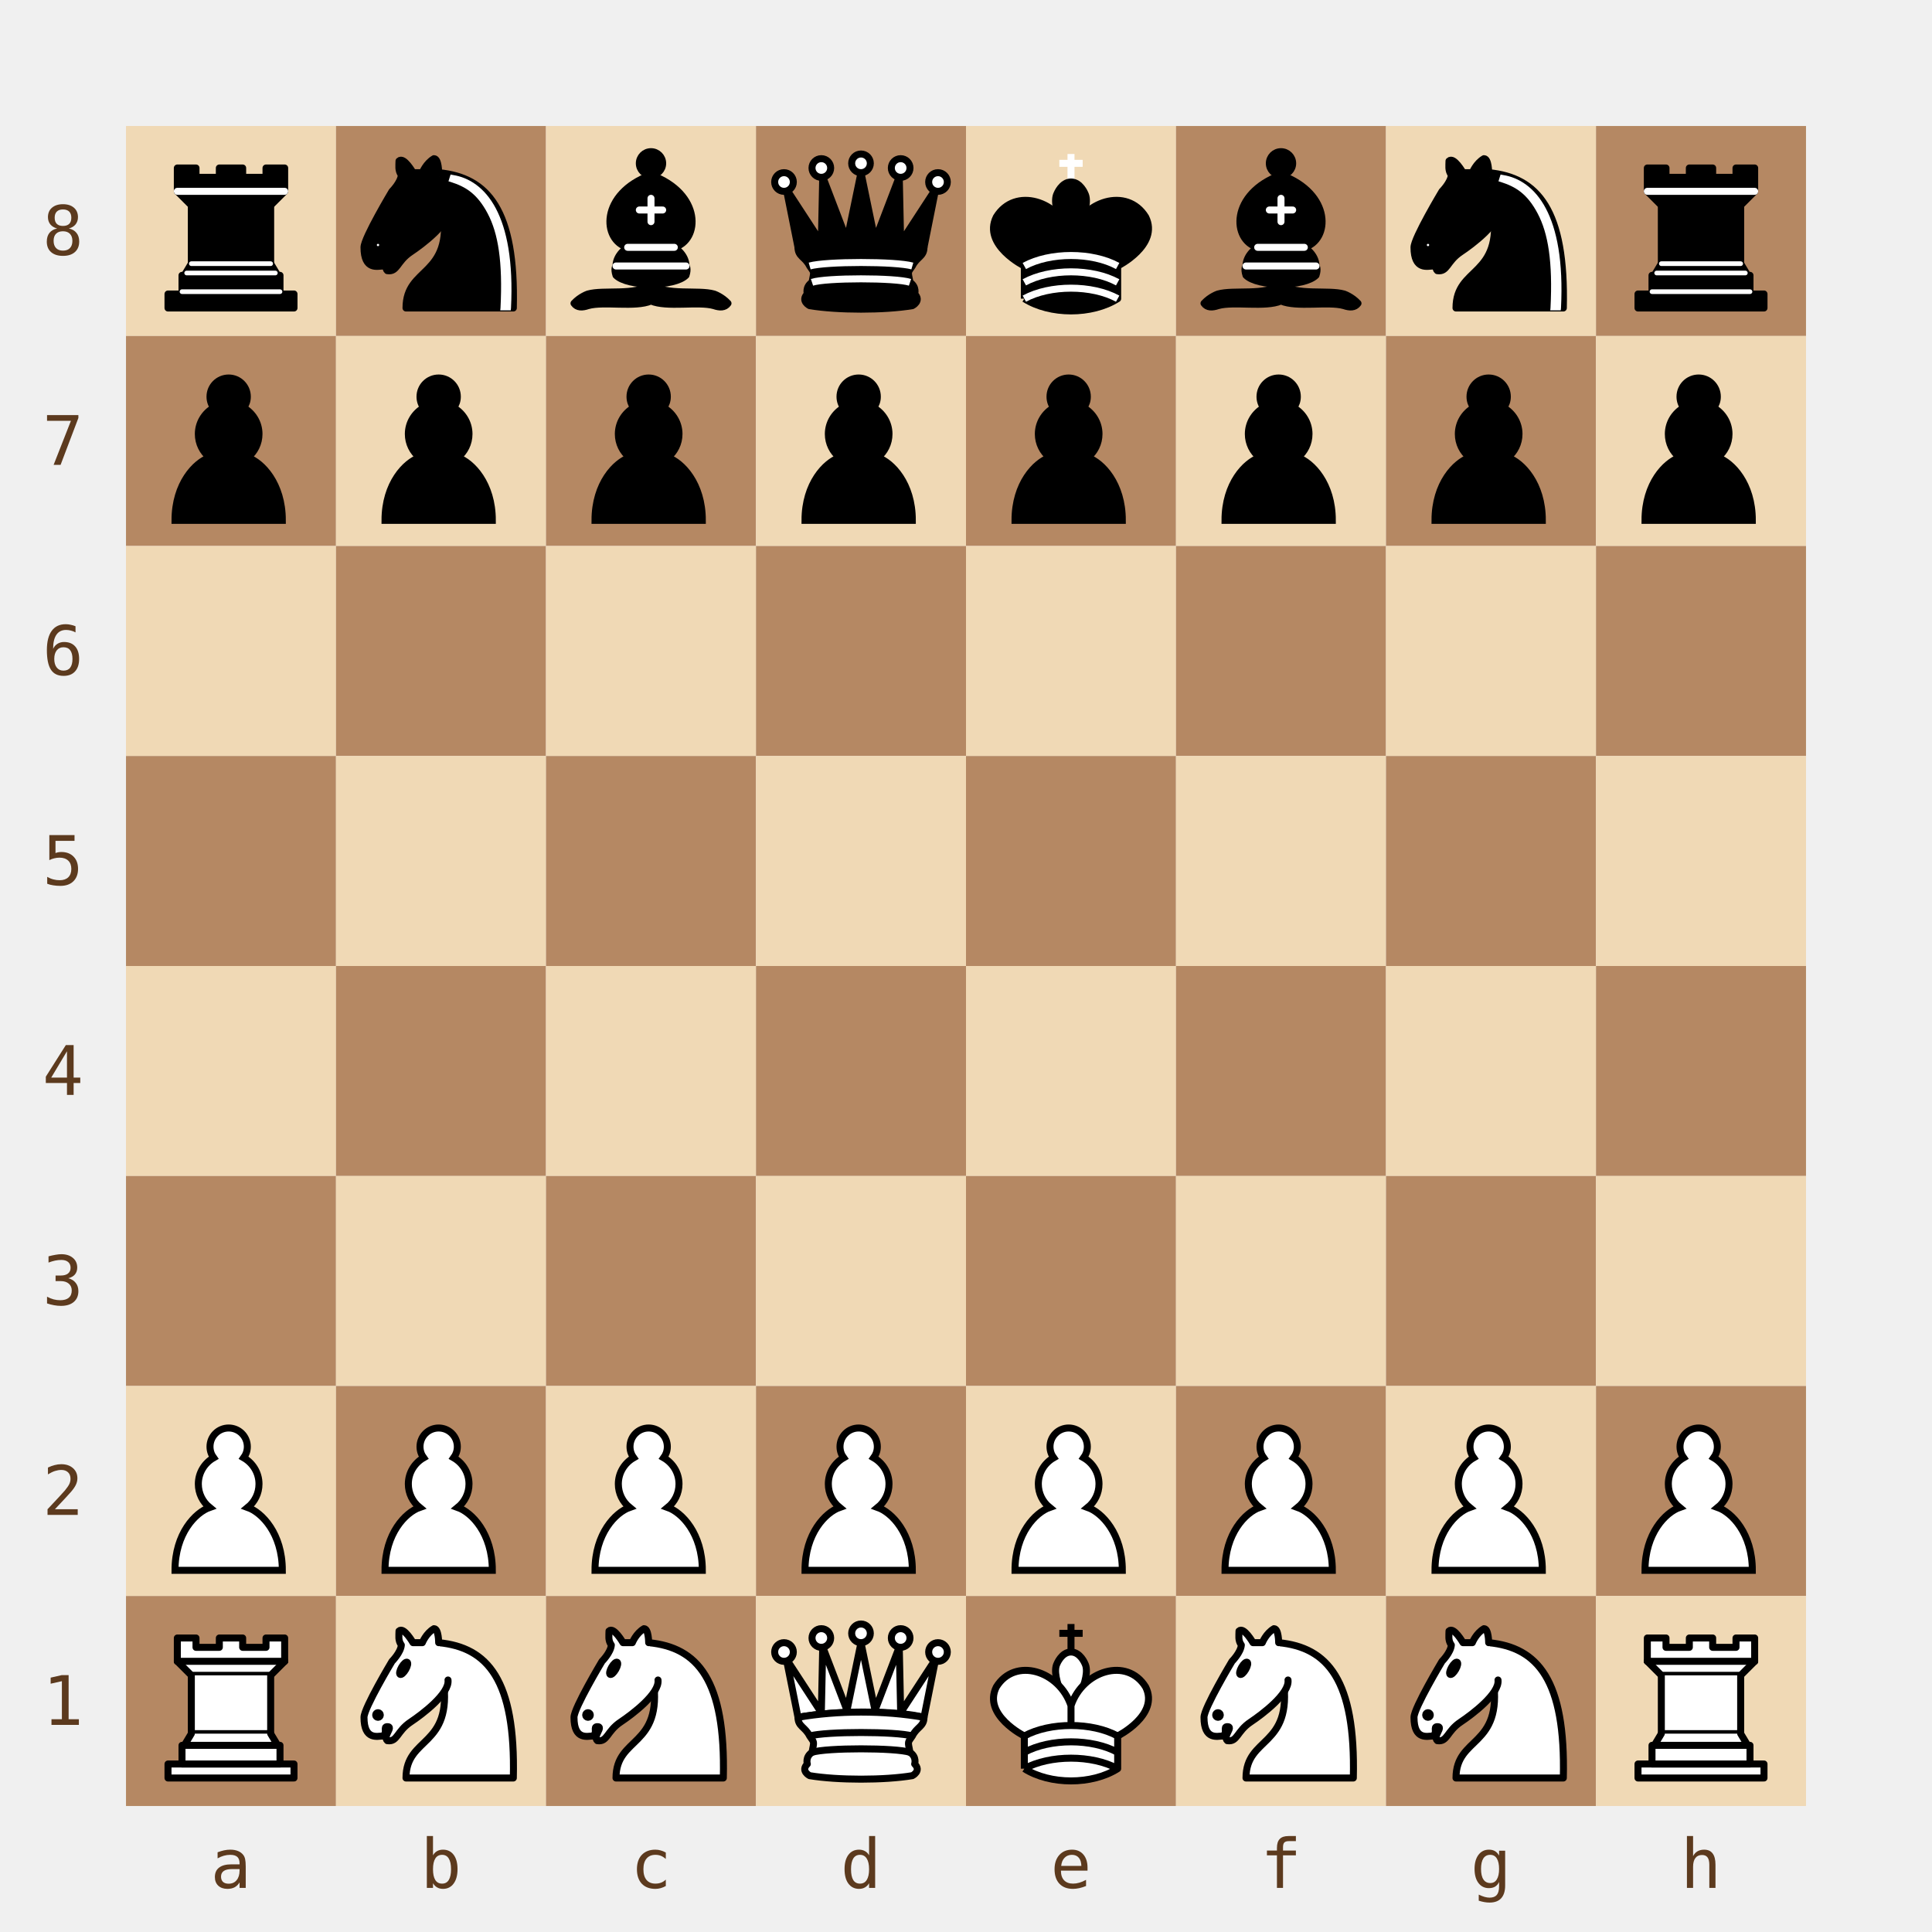
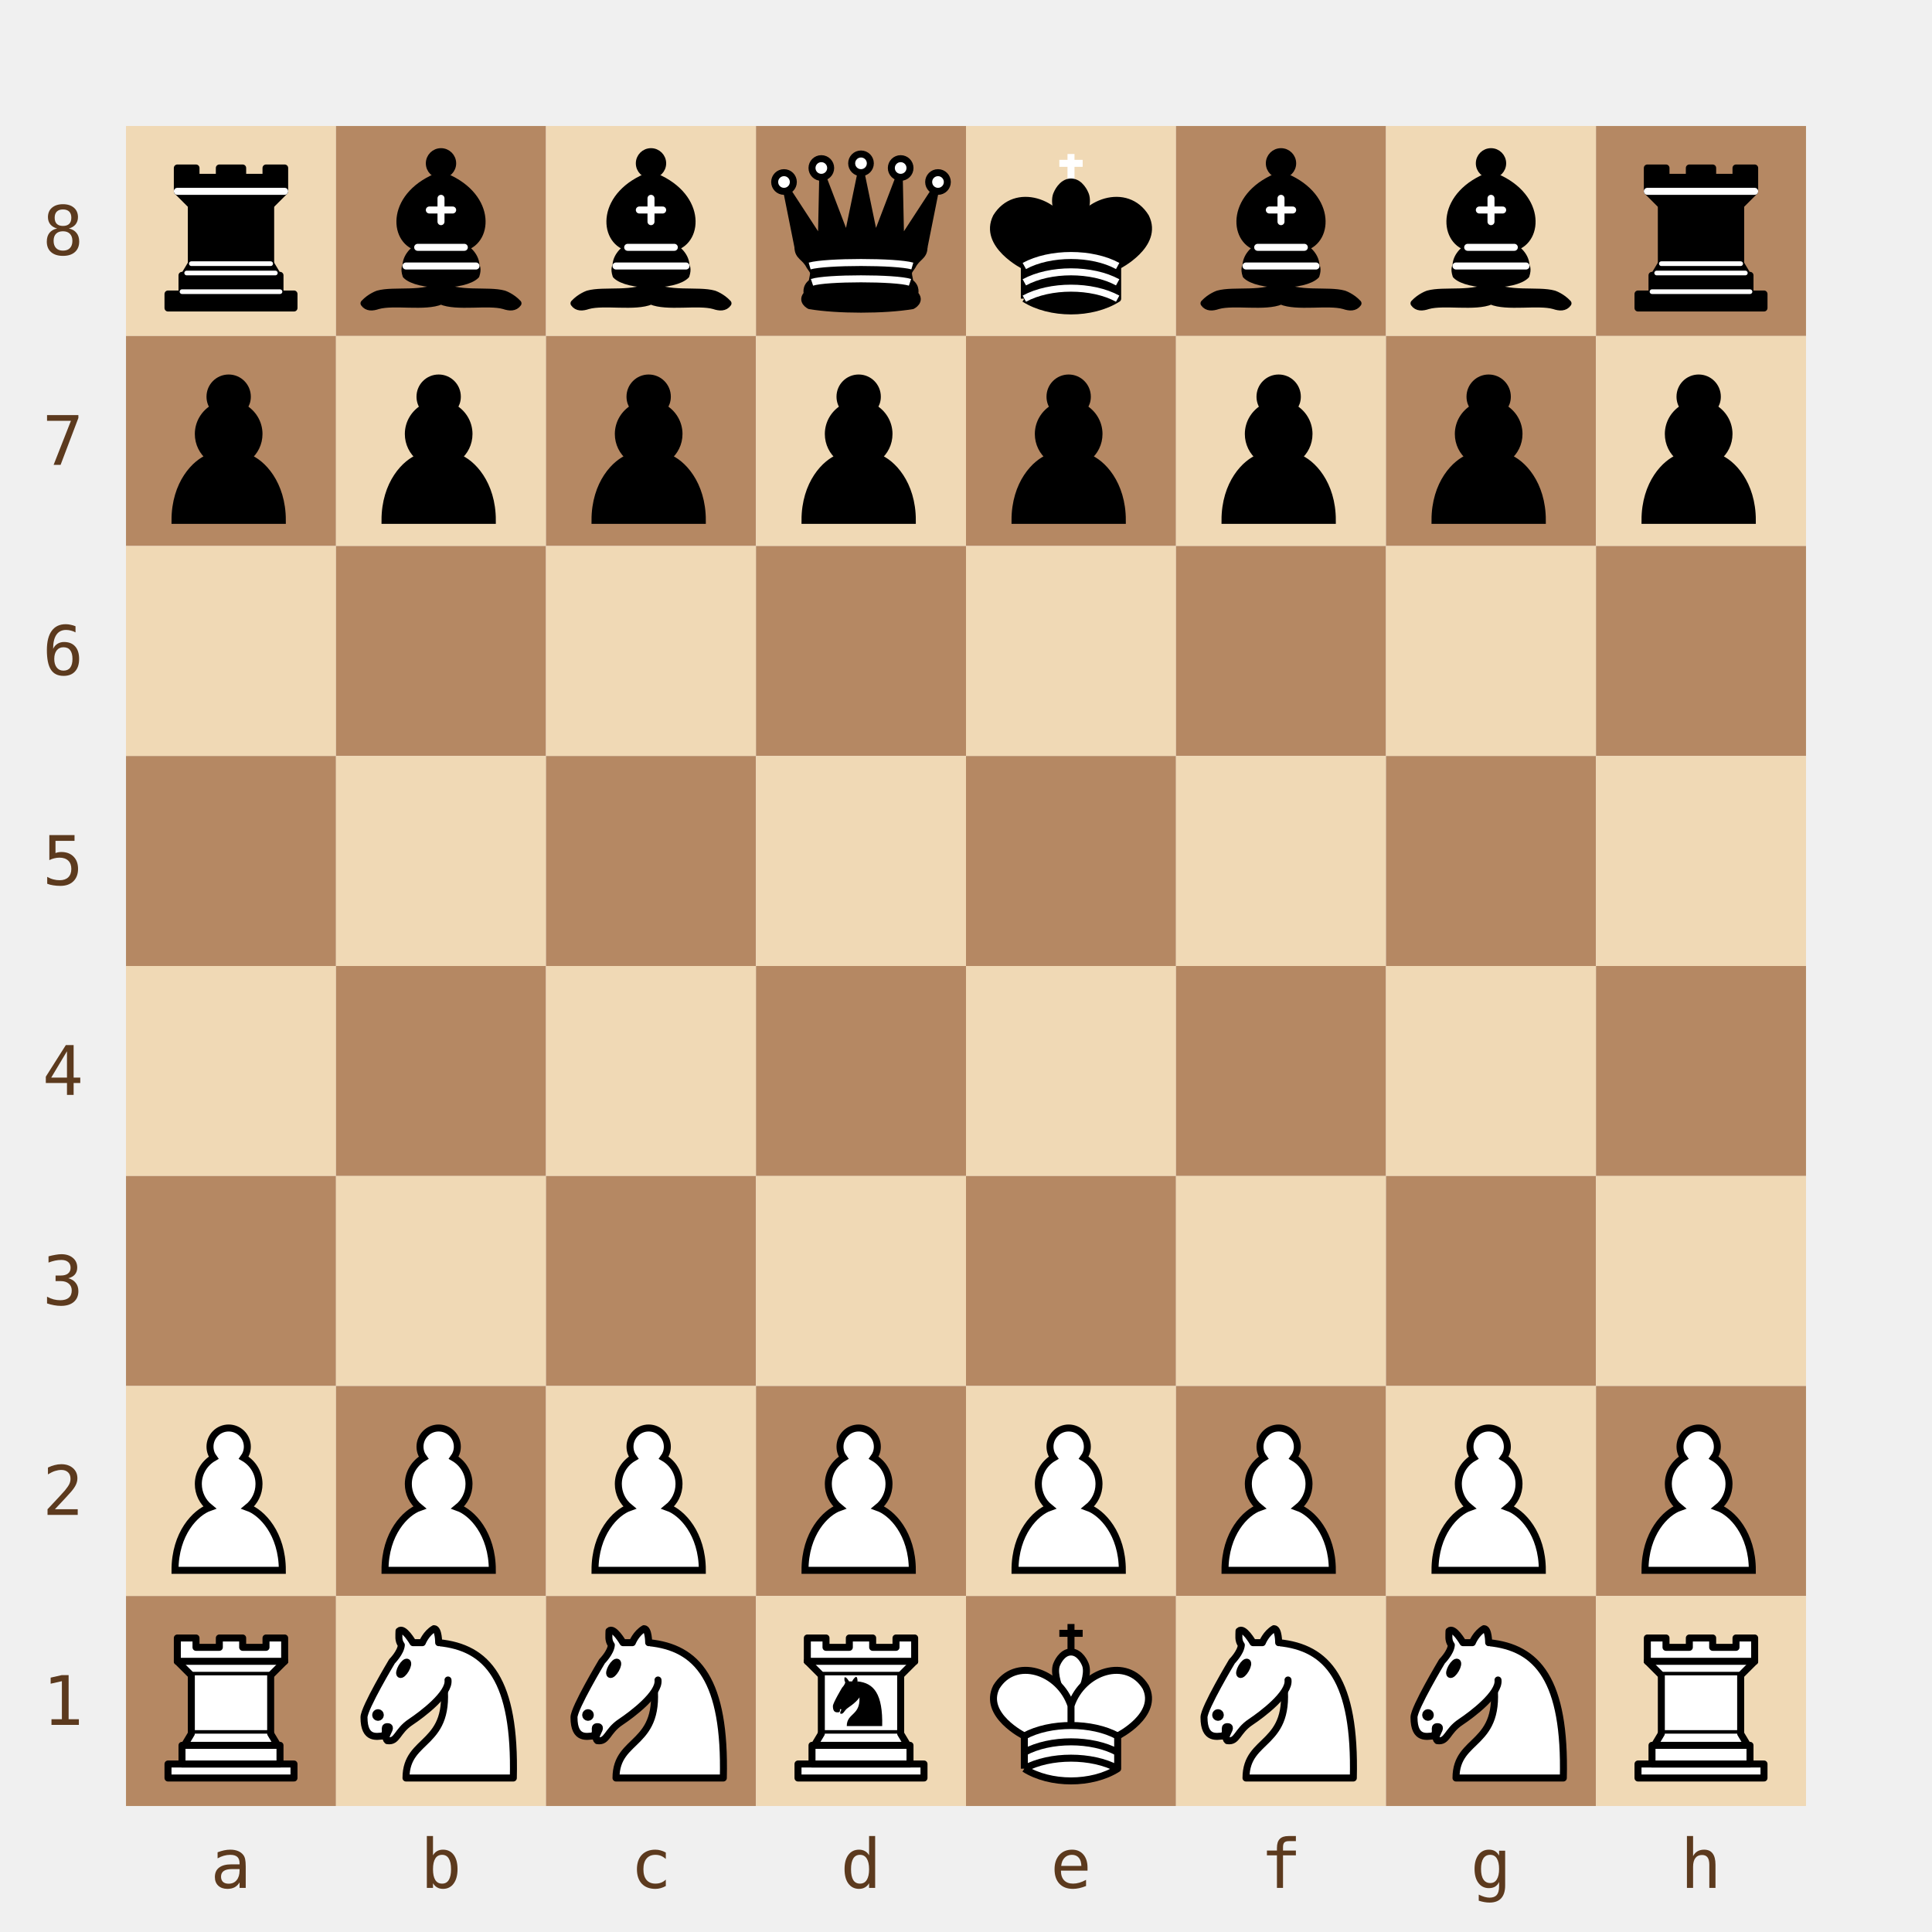
<svg xmlns="http://www.w3.org/2000/svg" viewBox="0 0 368 368" width="368" height="368">
  <defs>
    <symbol id="piece-mce-chess-bR" viewBox="0 0 45 45">
      <g style="fill:#000;stroke:#000;stroke-width:1.5;stroke-linecap:round;stroke-linejoin:round">
        <path d="M 9,39 L 36,39 L 36,36 L 9,36 L 9,39 z" />
        <path d="M 12,36 L 12,32 L 33,32 L 33,36 L 12,36 z" />
        <path d="M 11,14 L 11,9 L 15,9 L 15,11 L 20,11 L 20,9 L 25,9 L 25,11 L 30,11 L 30,9 L 34,9 L 34,14" />
        <path d="M 34,14 L 31,17 L 14,17 L 11,14" />
        <path d="M 31,17 L 31,29.5 L 14,29.5 L 14,17" />
        <path d="M 31,29.5 L 32.5,32 L 12.5,32 L 14,29.5" />
        <path d="M 11,14 L 34,14" style="fill:none;stroke:#fff;stroke-linejoin:miter" />
        <path d="M 12,35.5 L 33,35.5" style="fill:none;stroke:#fff;stroke-width:1" />
        <path d="M 13,31.5 L 32,31.5" style="fill:none;stroke:#fff;stroke-width:1" />
        <path d="M 14,29.5 L 31,29.5" style="fill:none;stroke:#fff;stroke-width:1" />
      </g>
    </symbol>
-     <symbol id="piece-mce-chess-bN" viewBox="0 0 45 45">
-       <g style="fill:none;stroke:#000;stroke-width:1.5;stroke-linecap:round;stroke-linejoin:round">
-         <path d="M 22,10 C 32.5,11 38.5,18 38,39 L 15,39 C 15,30 25,32.5 23,18" style="fill:#000" />
-         <path d="M 24,18 C 24.38,20.91 18.45,25.37 16,27 C 13,29 13.18,31.34 11,31 C 9.958,30.06 12.41,27.96 11,28 C 10,28 11.19,29.23 10,30 C 9,30 5.997,31 6,26 C 6,24 12,14 12,14 C 12,14 13.89,12.1 14,10.5 C 13.27,9.506 13.5,8.5 13.5,7.5 C 14.5,6.5 16.5,10 16.5,10 L 18.5,10 C 18.5,10 19.28,8.008 21,7 C 22,7 22,10 22,10" style="fill:#000" />
-         <path d="M 9.5,25.5 A 0.5,0.5 0 1 1 8.5,25.5 A 0.5,0.5 0 1 1 9.5,25.5 z" style="fill:#fff" />
-         <path d="M 15,15.5 A 0.5,1.5 0 1 1 14,15.5 A 0.5,1.5 0 1 1 15,15.5 z" transform="matrix(0.866,0.5,-0.5,0.866,9.693,-5.173)" style="fill:#fff" />
-         <path d="M 24.55,10.4 L 24.1,11.85 L 24.6,12 C 27.75,13 30.25,14.49 32.5,18.75 C 34.75,23.01 35.75,29.06 35.25,39 L 35.2,39.5 L 37.45,39.5 L 37.5,39 C 38,28.94 36.62,22.15 34.25,17.66 C 31.88,13.17 28.46,11.02 25.06,10.5 L 24.55,10.4 z" style="fill:#fff;stroke:none" />
-       </g>
-     </symbol>
    <symbol id="piece-mce-chess-bB" viewBox="0 0 45 45">
      <g style="fill:none;stroke:#000;stroke-width:1.5;stroke-linecap:round;stroke-linejoin:round">
        <g style="fill:#000;stroke-linecap:butt">
          <path d="M 9,36 C 12.39,35.03 19.11,36.43 22.5,34 C 25.89,36.43 32.61,35.03 36,36 C 36,36 37.65,36.54 39,38 C 38.32,38.97 37.2,38.91 36,38.5 C 32.61,37.53 25.89,38.96 22.5,37.5 C 19.11,38.96 12.39,37.53 9,38.5 C 7.8,38.91 6.68,38.97 6,38 C 7.35,36.54 9,36 9,36 z" />
          <path d="M 15,32 C 17.5,34.5 27.5,34.5 30,32 C 30.5,30.5 30,30 30,30 C 30,27.5 27.5,26 27.5,26 C 33,24.5 33.5,14.5 22.5,10.5 C 11.5,14.5 12,24.5 17.5,26 C 17.5,26 15,27.5 15,30 C 15,30 14.5,30.5 15,32 z" />
          <path d="M 25,8 A 2.5,2.5 0 1 1 20,8 A 2.5,2.5 0 1 1 25,8 z" />
        </g>
        <path d="M 17.5,26 L 27.5,26 M 15,30 L 30,30 M 22.5,15.5 L 22.5,20.5 M 20,18 L 25,18" style="fill:none;stroke:#fff;stroke-linejoin:miter" />
      </g>
    </symbol>
    <symbol id="piece-mce-chess-bQ" viewBox="0 0 45 45">
      <g style="fill:#000;stroke:#000;stroke-width:1.5;stroke-linejoin:round">
        <path d="M 9,26 C 17.5,24.5 30,24.5 36,26 L 38.5,13.5 L 31,25 L 30.7,10.9 L 25.5,24.5 L 22.5,10 L 19.5,24.5 L 14.3,10.9 L 14,25 L 6.5,13.5 L 9,26 z" />
        <path d="M 9,26 C 9,28 10.5,28 11.5,30 C 12.5,31.5 12.5,31 12,33.5 C 10.5,34.5 11,36 11,36 C 9.5,37.5 11.5,38.5 11.5,38.5 C 17.5,39.5 27.5,39.5 33.5,38.5 C 33.5,38.5 35.5,37.5 34,36 C 34,36 34.5,34.5 33,33.5 C 32.5,31 32.5,31.5 33.5,30 C 34.5,28 36,28 36,26 C 27.5,24.5 17.5,24.5 9,26 z" />
        <path d="M 11.5,30 C 15,29 30,29 33.5,30" style="fill:none;stroke:#fff" />
        <path d="M 12,33.5 C 15,32.5 30,32.5 33,33.5" style="fill:none;stroke:#fff" />
        <circle cx="6" cy="12" r="2" style="fill:#fff" />
        <circle cx="14" cy="9" r="2" style="fill:#fff" />
        <circle cx="22.5" cy="8" r="2" style="fill:#fff" />
        <circle cx="31" cy="9" r="2" style="fill:#fff" />
        <circle cx="39" cy="12" r="2" style="fill:#fff" />
      </g>
    </symbol>
    <symbol id="piece-mce-chess-bK" viewBox="0 0 45 45">
      <g style="fill:#000;stroke:#000;stroke-width:1.5;stroke-linejoin:round">
        <path d="M 22.5,11.63 L 22.5,6" style="fill:none;stroke:#fff;stroke-linejoin:miter" />
        <path d="M 20,8 L 25,8" style="fill:none;stroke:#fff;stroke-linejoin:miter" />
        <path d="M 22.5,25 C 22.5,25 27,17.5 25.5,14.5 C 25.5,14.5 24.5,12 22.5,12 C 20.5,12 19.5,14.5 19.5,14.5 C 18,17.5 22.5,25 22.5,25" />
        <path d="M 12.5,37 C 18,40.5 27,40.5 32.5,37 L 32.5,30 C 32.5,30 41.5,25.5 38.5,19.5 C 34.5,13 25,16 22.5,23.5 L 22.5,27 L 22.5,23.5 C 20,16 10.5,13 6.5,19.5 C 3.5,25.5 12.5,30 12.5,30 L 12.5,37" />
        <path d="M 12.5,30 C 18,27 27,27 32.5,30" style="fill:none;stroke:#fff" />
        <path d="M 12.5,33.5 C 18,30.5 27,30.5 32.5,33.5" style="fill:none;stroke:#fff" />
        <path d="M 12.5,37 C 18,34 27,34 32.5,37" style="fill:none;stroke:#fff" />
      </g>
    </symbol>
    <symbol id="piece-mce-chess-bP" viewBox="0 0 45 45">
      <path d="M 22,9 C 19.79,9 18,10.79 18,13 C 18,13.89 18.29,14.71 18.78,15.38 C 16.83,16.5 15.5,18.59 15.5,21 C 15.5,23.03 16.44,24.84 17.91,26.03 C 14.91,27.09 10.5,31.58 10.5,39.5 L 33.5,39.5 C 33.5,31.58 29.09,27.09 26.09,26.03 C 27.56,24.84 28.5,23.03 28.5,21 C 28.5,18.59 27.17,16.5 25.22,15.38 C 25.71,14.71 26,13.89 26,13 C 26,10.79 24.21,9 22,9 z" style="fill:#000;stroke:#000;stroke-width:1.5;stroke-linecap:round" />
    </symbol>
    <symbol id="piece-mce-chess-wP" viewBox="0 0 45 45">
      <path d="M 22,9 C 19.79,9 18,10.79 18,13 C 18,13.89 18.29,14.71 18.78,15.38 C 16.83,16.5 15.5,18.59 15.5,21 C 15.5,23.03 16.44,24.84 17.91,26.03 C 14.91,27.09 10.5,31.58 10.5,39.5 L 33.5,39.5 C 33.5,31.58 29.09,27.09 26.09,26.03 C 27.56,24.84 28.5,23.03 28.5,21 C 28.5,18.59 27.17,16.5 25.22,15.38 C 25.71,14.71 26,13.89 26,13 C 26,10.79 24.21,9 22,9 z" style="fill:#fff;stroke:#000;stroke-width:1.5;stroke-linecap:round" />
    </symbol>
    <symbol id="piece-mce-chess-wR" viewBox="0 0 45 45">
      <g style="fill:#fff;stroke:#000;stroke-width:1.5;stroke-linecap:round;stroke-linejoin:round">
        <path d="M 9,39 L 36,39 L 36,36 L 9,36 L 9,39 z" />
        <path d="M 12,36 L 12,32 L 33,32 L 33,36 L 12,36 z" />
        <path d="M 11,14 L 11,9 L 15,9 L 15,11 L 20,11 L 20,9 L 25,9 L 25,11 L 30,11 L 30,9 L 34,9 L 34,14" />
        <path d="M 34,14 L 31,17 L 14,17 L 11,14" />
        <path d="M 31,17 L 31,29.5 L 14,29.5 L 14,17" />
        <path d="M 31,29.5 L 32.5,32 L 12.5,32 L 14,29.5" />
        <path d="M 11,14 L 34,14" style="fill:none" />
      </g>
    </symbol>
    <symbol id="piece-mce-chess-wN" viewBox="0 0 45 45">
      <g style="fill:none;stroke:#000;stroke-width:1.5;stroke-linecap:round;stroke-linejoin:round">
        <path d="M 22,10 C 32.5,11 38.5,18 38,39 L 15,39 C 15,30 25,32.5 23,18" style="fill:#fff" />
        <path d="M 24,18 C 24.38,20.91 18.45,25.37 16,27 C 13,29 13.18,31.34 11,31 C 9.958,30.06 12.41,27.96 11,28 C 10,28 11.19,29.23 10,30 C 9,30 5.997,31 6,26 C 6,24 12,14 12,14 C 12,14 13.89,12.1 14,10.5 C 13.27,9.506 13.5,8.5 13.5,7.5 C 14.5,6.5 16.5,10 16.5,10 L 18.5,10 C 18.5,10 19.28,8.008 21,7 C 22,7 22,10 22,10" style="fill:#fff" />
        <path d="M 9.5,25.5 A 0.5,0.5 0 1 1 8.5,25.5 A 0.5,0.5 0 1 1 9.5,25.5 z" style="fill:#000" />
        <path d="M 15,15.5 A 0.5,1.5 0 1 1 14,15.5 A 0.5,1.5 0 1 1 15,15.5 z" transform="matrix(0.866,0.5,-0.5,0.866,9.693,-5.173)" style="fill:#000" />
      </g>
    </symbol>
-     <symbol id="piece-mce-chess-wQ" viewBox="0 0 45 45">
-       <g style="fill:#fff;stroke:#000;stroke-width:1.5;stroke-linejoin:round">
-         <path d="M 9,26 C 17.5,24.5 30,24.5 36,26 L 38.5,13.5 L 31,25 L 30.7,10.9 L 25.5,24.5 L 22.5,10 L 19.5,24.5 L 14.3,10.9 L 14,25 L 6.5,13.5 L 9,26 z" />
-         <path d="M 9,26 C 9,28 10.5,28 11.5,30 C 12.5,31.5 12.5,31 12,33.5 C 10.5,34.5 11,36 11,36 C 9.5,37.5 11.5,38.5 11.5,38.5 C 17.5,39.5 27.5,39.5 33.5,38.5 C 33.5,38.5 35.5,37.5 34,36 C 34,36 34.5,34.5 33,33.5 C 32.5,31 32.5,31.5 33.5,30 C 34.5,28 36,28 36,26 C 27.5,24.5 17.5,24.5 9,26 z" />
-         <path d="M 11.5,30 C 15,29 30,29 33.5,30" style="fill:none" />
-         <path d="M 12,33.5 C 15,32.5 30,32.5 33,33.5" style="fill:none" />
-         <circle cx="6" cy="12" r="2" />
-         <circle cx="14" cy="9" r="2" />
-         <circle cx="22.5" cy="8" r="2" />
-         <circle cx="31" cy="9" r="2" />
-         <circle cx="39" cy="12" r="2" />
+     <symbol id="piece-mce-chess-wC" viewBox="0 0 45 45">
+       <g style="fill:#fff;stroke:#000;stroke-width:1.5;stroke-linecap:round;stroke-linejoin:round">
+         <path d="M 9,39 L 36,39 L 36,36 L 9,36 L 9,39 z" />
+         <path d="M 12,36 L 12,32 L 33,32 L 33,36 L 12,36 z" />
+         <path d="M 11,14 L 11,9 L 15,9 L 15,11 L 20,11 L 20,9 L 25,9 L 25,11 L 30,11 L 30,9 L 34,9 L 34,14" />
+         <path d="M 34,14 L 31,17 L 14,17 L 11,14" />
+         <path d="M 31,17 L 31,29.5 L 14,29.5 L 14,17" />
+         <path d="M 31,29.5 L 32.5,32 L 12.5,32 L 14,29.5" />
+         <path d="M 11,14 L 34,14" style="fill:none" />
+       </g>
+       <g transform="translate(14.5,15) scale(0.33)">
+         <path d="M 22,10 C 32.5,11 38.5,18 38,39 L 15,39 C 15,30 25,32.5 23,18" style="fill:#000;stroke:none" />
+         <path d="M 24,18 C 24.38,20.91 18.45,25.37 16,27 C 13,29 13.18,31.34 11,31 C 9.958,30.06 12.41,27.96 11,28 C 10,28 11.19,29.23 10,30 C 9,30 5.997,31 6,26 C 6,24 12,14 12,14 C 12,14 13.89,12.1 14,10.5 C 13.27,9.506 13.5,8.5 13.5,7.5 C 14.5,6.5 16.5,10 16.5,10 L 18.5,10 C 18.5,10 19.28,8.008 21,7 C 22,7 22,10 22,10" style="fill:#000;stroke:none" />
      </g>
    </symbol>
    <symbol id="piece-mce-chess-wK" viewBox="0 0 45 45">
      <g style="fill:#fff;stroke:#000;stroke-width:1.5;stroke-linejoin:round">
        <path d="M 22.5,11.63 L 22.5,6" style="fill:none;stroke-linejoin:miter" />
        <path d="M 20,8 L 25,8" style="fill:none;stroke-linejoin:miter" />
        <path d="M 22.5,25 C 22.5,25 27,17.5 25.5,14.5 C 25.5,14.5 24.5,12 22.5,12 C 20.5,12 19.5,14.5 19.5,14.5 C 18,17.5 22.5,25 22.5,25" />
        <path d="M 12.5,37 C 18,40.5 27,40.5 32.5,37 L 32.5,30 C 32.5,30 41.5,25.5 38.5,19.5 C 34.5,13 25,16 22.5,23.5 L 22.5,27 L 22.5,23.5 C 20,16 10.5,13 6.5,19.5 C 3.5,25.5 12.5,30 12.5,30 L 12.5,37" />
        <path d="M 12.5,30 C 18,27 27,27 32.5,30" />
        <path d="M 12.5,33.5 C 18,30.5 27,30.5 32.5,33.5" />
        <path d="M 12.5,37 C 18,34 27,34 32.5,37" />
      </g>
    </symbol>
  </defs>
  <rect x="24" y="24" width="40" height="40" fill="#f0d9b5" data-sq="a8" class="board-cell" />
  <rect x="64" y="24" width="40" height="40" fill="#b58863" data-sq="b8" class="board-cell" />
  <rect x="104" y="24" width="40" height="40" fill="#f0d9b5" data-sq="c8" class="board-cell" />
  <rect x="144" y="24" width="40" height="40" fill="#b58863" data-sq="d8" class="board-cell" />
  <rect x="184" y="24" width="40" height="40" fill="#f0d9b5" data-sq="e8" class="board-cell" />
  <rect x="224" y="24" width="40" height="40" fill="#b58863" data-sq="f8" class="board-cell" />
  <rect x="264" y="24" width="40" height="40" fill="#f0d9b5" data-sq="g8" class="board-cell" />
  <rect x="304" y="24" width="40" height="40" fill="#b58863" data-sq="h8" class="board-cell" />
  <rect x="24" y="64" width="40" height="40" fill="#b58863" data-sq="a7" class="board-cell" />
  <rect x="64" y="64" width="40" height="40" fill="#f0d9b5" data-sq="b7" class="board-cell" />
  <rect x="104" y="64" width="40" height="40" fill="#b58863" data-sq="c7" class="board-cell" />
  <rect x="144" y="64" width="40" height="40" fill="#f0d9b5" data-sq="d7" class="board-cell" />
  <rect x="184" y="64" width="40" height="40" fill="#b58863" data-sq="e7" class="board-cell" />
  <rect x="224" y="64" width="40" height="40" fill="#f0d9b5" data-sq="f7" class="board-cell" />
  <rect x="264" y="64" width="40" height="40" fill="#b58863" data-sq="g7" class="board-cell" />
  <rect x="304" y="64" width="40" height="40" fill="#f0d9b5" data-sq="h7" class="board-cell" />
  <rect x="24" y="104" width="40" height="40" fill="#f0d9b5" data-sq="a6" class="board-cell" />
  <rect x="64" y="104" width="40" height="40" fill="#b58863" data-sq="b6" class="board-cell" />
  <rect x="104" y="104" width="40" height="40" fill="#f0d9b5" data-sq="c6" class="board-cell" />
  <rect x="144" y="104" width="40" height="40" fill="#b58863" data-sq="d6" class="board-cell" />
  <rect x="184" y="104" width="40" height="40" fill="#f0d9b5" data-sq="e6" class="board-cell" />
  <rect x="224" y="104" width="40" height="40" fill="#b58863" data-sq="f6" class="board-cell" />
  <rect x="264" y="104" width="40" height="40" fill="#f0d9b5" data-sq="g6" class="board-cell" />
  <rect x="304" y="104" width="40" height="40" fill="#b58863" data-sq="h6" class="board-cell" />
  <rect x="24" y="144" width="40" height="40" fill="#b58863" data-sq="a5" class="board-cell" />
  <rect x="64" y="144" width="40" height="40" fill="#f0d9b5" data-sq="b5" class="board-cell" />
  <rect x="104" y="144" width="40" height="40" fill="#b58863" data-sq="c5" class="board-cell" />
  <rect x="144" y="144" width="40" height="40" fill="#f0d9b5" data-sq="d5" class="board-cell" />
  <rect x="184" y="144" width="40" height="40" fill="#b58863" data-sq="e5" class="board-cell" />
  <rect x="224" y="144" width="40" height="40" fill="#f0d9b5" data-sq="f5" class="board-cell" />
  <rect x="264" y="144" width="40" height="40" fill="#b58863" data-sq="g5" class="board-cell" />
  <rect x="304" y="144" width="40" height="40" fill="#f0d9b5" data-sq="h5" class="board-cell" />
  <rect x="24" y="184" width="40" height="40" fill="#f0d9b5" data-sq="a4" class="board-cell" />
  <rect x="64" y="184" width="40" height="40" fill="#b58863" data-sq="b4" class="board-cell" />
  <rect x="104" y="184" width="40" height="40" fill="#f0d9b5" data-sq="c4" class="board-cell" />
  <rect x="144" y="184" width="40" height="40" fill="#b58863" data-sq="d4" class="board-cell" />
  <rect x="184" y="184" width="40" height="40" fill="#f0d9b5" data-sq="e4" class="board-cell" />
  <rect x="224" y="184" width="40" height="40" fill="#b58863" data-sq="f4" class="board-cell" />
  <rect x="264" y="184" width="40" height="40" fill="#f0d9b5" data-sq="g4" class="board-cell" />
  <rect x="304" y="184" width="40" height="40" fill="#b58863" data-sq="h4" class="board-cell" />
  <rect x="24" y="224" width="40" height="40" fill="#b58863" data-sq="a3" class="board-cell" />
  <rect x="64" y="224" width="40" height="40" fill="#f0d9b5" data-sq="b3" class="board-cell" />
  <rect x="104" y="224" width="40" height="40" fill="#b58863" data-sq="c3" class="board-cell" />
  <rect x="144" y="224" width="40" height="40" fill="#f0d9b5" data-sq="d3" class="board-cell" />
  <rect x="184" y="224" width="40" height="40" fill="#b58863" data-sq="e3" class="board-cell" />
  <rect x="224" y="224" width="40" height="40" fill="#f0d9b5" data-sq="f3" class="board-cell" />
  <rect x="264" y="224" width="40" height="40" fill="#b58863" data-sq="g3" class="board-cell" />
  <rect x="304" y="224" width="40" height="40" fill="#f0d9b5" data-sq="h3" class="board-cell" />
  <rect x="24" y="264" width="40" height="40" fill="#f0d9b5" data-sq="a2" class="board-cell" />
  <rect x="64" y="264" width="40" height="40" fill="#b58863" data-sq="b2" class="board-cell" />
  <rect x="104" y="264" width="40" height="40" fill="#f0d9b5" data-sq="c2" class="board-cell" />
  <rect x="144" y="264" width="40" height="40" fill="#b58863" data-sq="d2" class="board-cell" />
  <rect x="184" y="264" width="40" height="40" fill="#f0d9b5" data-sq="e2" class="board-cell" />
  <rect x="224" y="264" width="40" height="40" fill="#b58863" data-sq="f2" class="board-cell" />
  <rect x="264" y="264" width="40" height="40" fill="#f0d9b5" data-sq="g2" class="board-cell" />
  <rect x="304" y="264" width="40" height="40" fill="#b58863" data-sq="h2" class="board-cell" />
  <rect x="24" y="304" width="40" height="40" fill="#b58863" data-sq="a1" class="board-cell" />
  <rect x="64" y="304" width="40" height="40" fill="#f0d9b5" data-sq="b1" class="board-cell" />
  <rect x="104" y="304" width="40" height="40" fill="#b58863" data-sq="c1" class="board-cell" />
  <rect x="144" y="304" width="40" height="40" fill="#f0d9b5" data-sq="d1" class="board-cell" />
  <rect x="184" y="304" width="40" height="40" fill="#b58863" data-sq="e1" class="board-cell" />
  <rect x="224" y="304" width="40" height="40" fill="#f0d9b5" data-sq="f1" class="board-cell" />
  <rect x="264" y="304" width="40" height="40" fill="#b58863" data-sq="g1" class="board-cell" />
  <rect x="304" y="304" width="40" height="40" fill="#f0d9b5" data-sq="h1" class="board-cell" />
  <g pointer-events="none">
    <use href="#piece-mce-chess-bR" x="24" y="24" width="40" height="40" />
-     <use href="#piece-mce-chess-bN" x="64" y="24" width="40" height="40" />
+     <use href="#piece-mce-chess-bB" x="64" y="24" width="40" height="40" />
    <use href="#piece-mce-chess-bB" x="104" y="24" width="40" height="40" />
    <use href="#piece-mce-chess-bQ" x="144" y="24" width="40" height="40" />
    <use href="#piece-mce-chess-bK" x="184" y="24" width="40" height="40" />
    <use href="#piece-mce-chess-bB" x="224" y="24" width="40" height="40" />
-     <use href="#piece-mce-chess-bN" x="264" y="24" width="40" height="40" />
+     <use href="#piece-mce-chess-bB" x="264" y="24" width="40" height="40" />
    <use href="#piece-mce-chess-bR" x="304" y="24" width="40" height="40" />
    <use href="#piece-mce-chess-bP" x="24" y="64" width="40" height="40" />
    <use href="#piece-mce-chess-bP" x="64" y="64" width="40" height="40" />
    <use href="#piece-mce-chess-bP" x="104" y="64" width="40" height="40" />
    <use href="#piece-mce-chess-bP" x="144" y="64" width="40" height="40" />
    <use href="#piece-mce-chess-bP" x="184" y="64" width="40" height="40" />
    <use href="#piece-mce-chess-bP" x="224" y="64" width="40" height="40" />
    <use href="#piece-mce-chess-bP" x="264" y="64" width="40" height="40" />
    <use href="#piece-mce-chess-bP" x="304" y="64" width="40" height="40" />
    <use href="#piece-mce-chess-wP" x="24" y="264" width="40" height="40" />
    <use href="#piece-mce-chess-wP" x="64" y="264" width="40" height="40" />
    <use href="#piece-mce-chess-wP" x="104" y="264" width="40" height="40" />
    <use href="#piece-mce-chess-wP" x="144" y="264" width="40" height="40" />
    <use href="#piece-mce-chess-wP" x="184" y="264" width="40" height="40" />
    <use href="#piece-mce-chess-wP" x="224" y="264" width="40" height="40" />
    <use href="#piece-mce-chess-wP" x="264" y="264" width="40" height="40" />
    <use href="#piece-mce-chess-wP" x="304" y="264" width="40" height="40" />
    <use href="#piece-mce-chess-wR" x="24" y="304" width="40" height="40" />
    <use href="#piece-mce-chess-wN" x="64" y="304" width="40" height="40" />
    <use href="#piece-mce-chess-wN" x="104" y="304" width="40" height="40" />
-     <use href="#piece-mce-chess-wQ" x="144" y="304" width="40" height="40" />
+     <use href="#piece-mce-chess-wC" x="144" y="304" width="40" height="40" />
    <use href="#piece-mce-chess-wK" x="184" y="304" width="40" height="40" />
    <use href="#piece-mce-chess-wN" x="224" y="304" width="40" height="40" />
    <use href="#piece-mce-chess-wN" x="264" y="304" width="40" height="40" />
    <use href="#piece-mce-chess-wR" x="304" y="304" width="40" height="40" />
  </g>
  <text x="44" y="359.6" text-anchor="middle" font-size="13" fill="#5c3a1e" font-family="monospace" pointer-events="none">a</text>
  <text x="84" y="359.6" text-anchor="middle" font-size="13" fill="#5c3a1e" font-family="monospace" pointer-events="none">b</text>
  <text x="124" y="359.6" text-anchor="middle" font-size="13" fill="#5c3a1e" font-family="monospace" pointer-events="none">c</text>
  <text x="164" y="359.6" text-anchor="middle" font-size="13" fill="#5c3a1e" font-family="monospace" pointer-events="none">d</text>
  <text x="204" y="359.6" text-anchor="middle" font-size="13" fill="#5c3a1e" font-family="monospace" pointer-events="none">e</text>
  <text x="244" y="359.6" text-anchor="middle" font-size="13" fill="#5c3a1e" font-family="monospace" pointer-events="none">f</text>
  <text x="284" y="359.6" text-anchor="middle" font-size="13" fill="#5c3a1e" font-family="monospace" pointer-events="none">g</text>
  <text x="324" y="359.6" text-anchor="middle" font-size="13" fill="#5c3a1e" font-family="monospace" pointer-events="none">h</text>
  <text x="12" y="48.55" text-anchor="middle" font-size="13" fill="#5c3a1e" font-family="monospace" pointer-events="none">8</text>
  <text x="12" y="88.55" text-anchor="middle" font-size="13" fill="#5c3a1e" font-family="monospace" pointer-events="none">7</text>
  <text x="12" y="128.55" text-anchor="middle" font-size="13" fill="#5c3a1e" font-family="monospace" pointer-events="none">6</text>
  <text x="12" y="168.55" text-anchor="middle" font-size="13" fill="#5c3a1e" font-family="monospace" pointer-events="none">5</text>
  <text x="12" y="208.55" text-anchor="middle" font-size="13" fill="#5c3a1e" font-family="monospace" pointer-events="none">4</text>
  <text x="12" y="248.55" text-anchor="middle" font-size="13" fill="#5c3a1e" font-family="monospace" pointer-events="none">3</text>
  <text x="12" y="288.55" text-anchor="middle" font-size="13" fill="#5c3a1e" font-family="monospace" pointer-events="none">2</text>
  <text x="12" y="328.55" text-anchor="middle" font-size="13" fill="#5c3a1e" font-family="monospace" pointer-events="none">1</text>
</svg>
